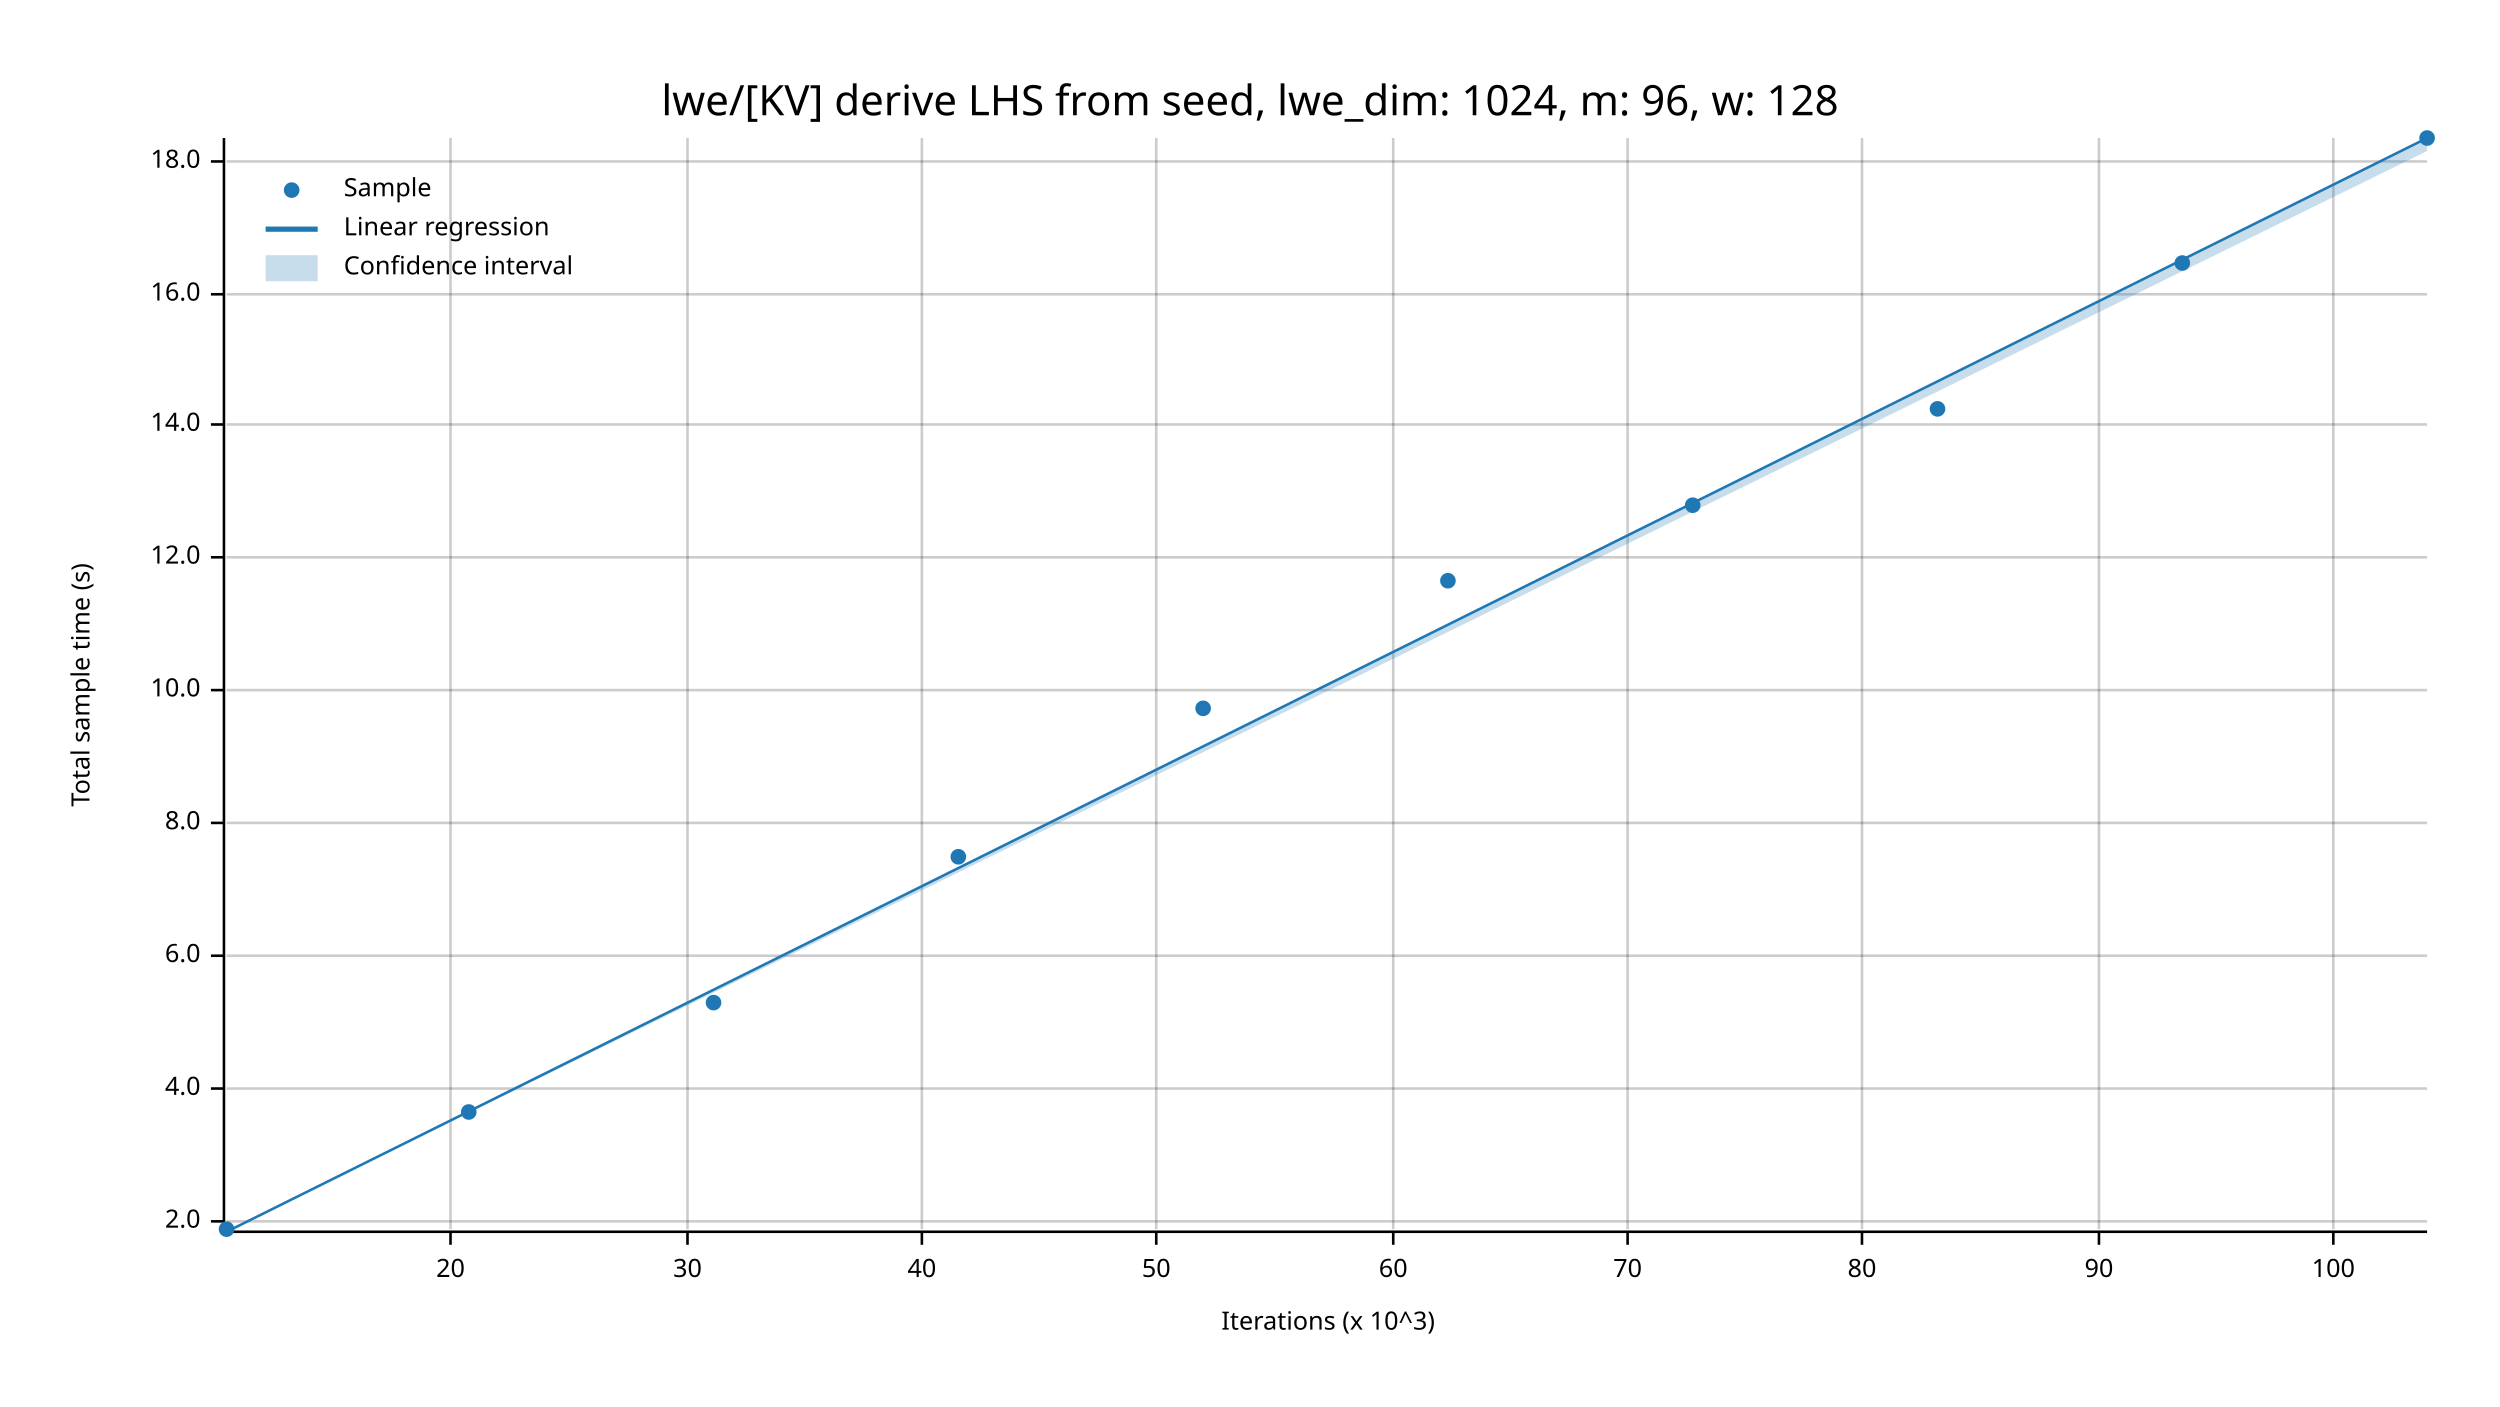
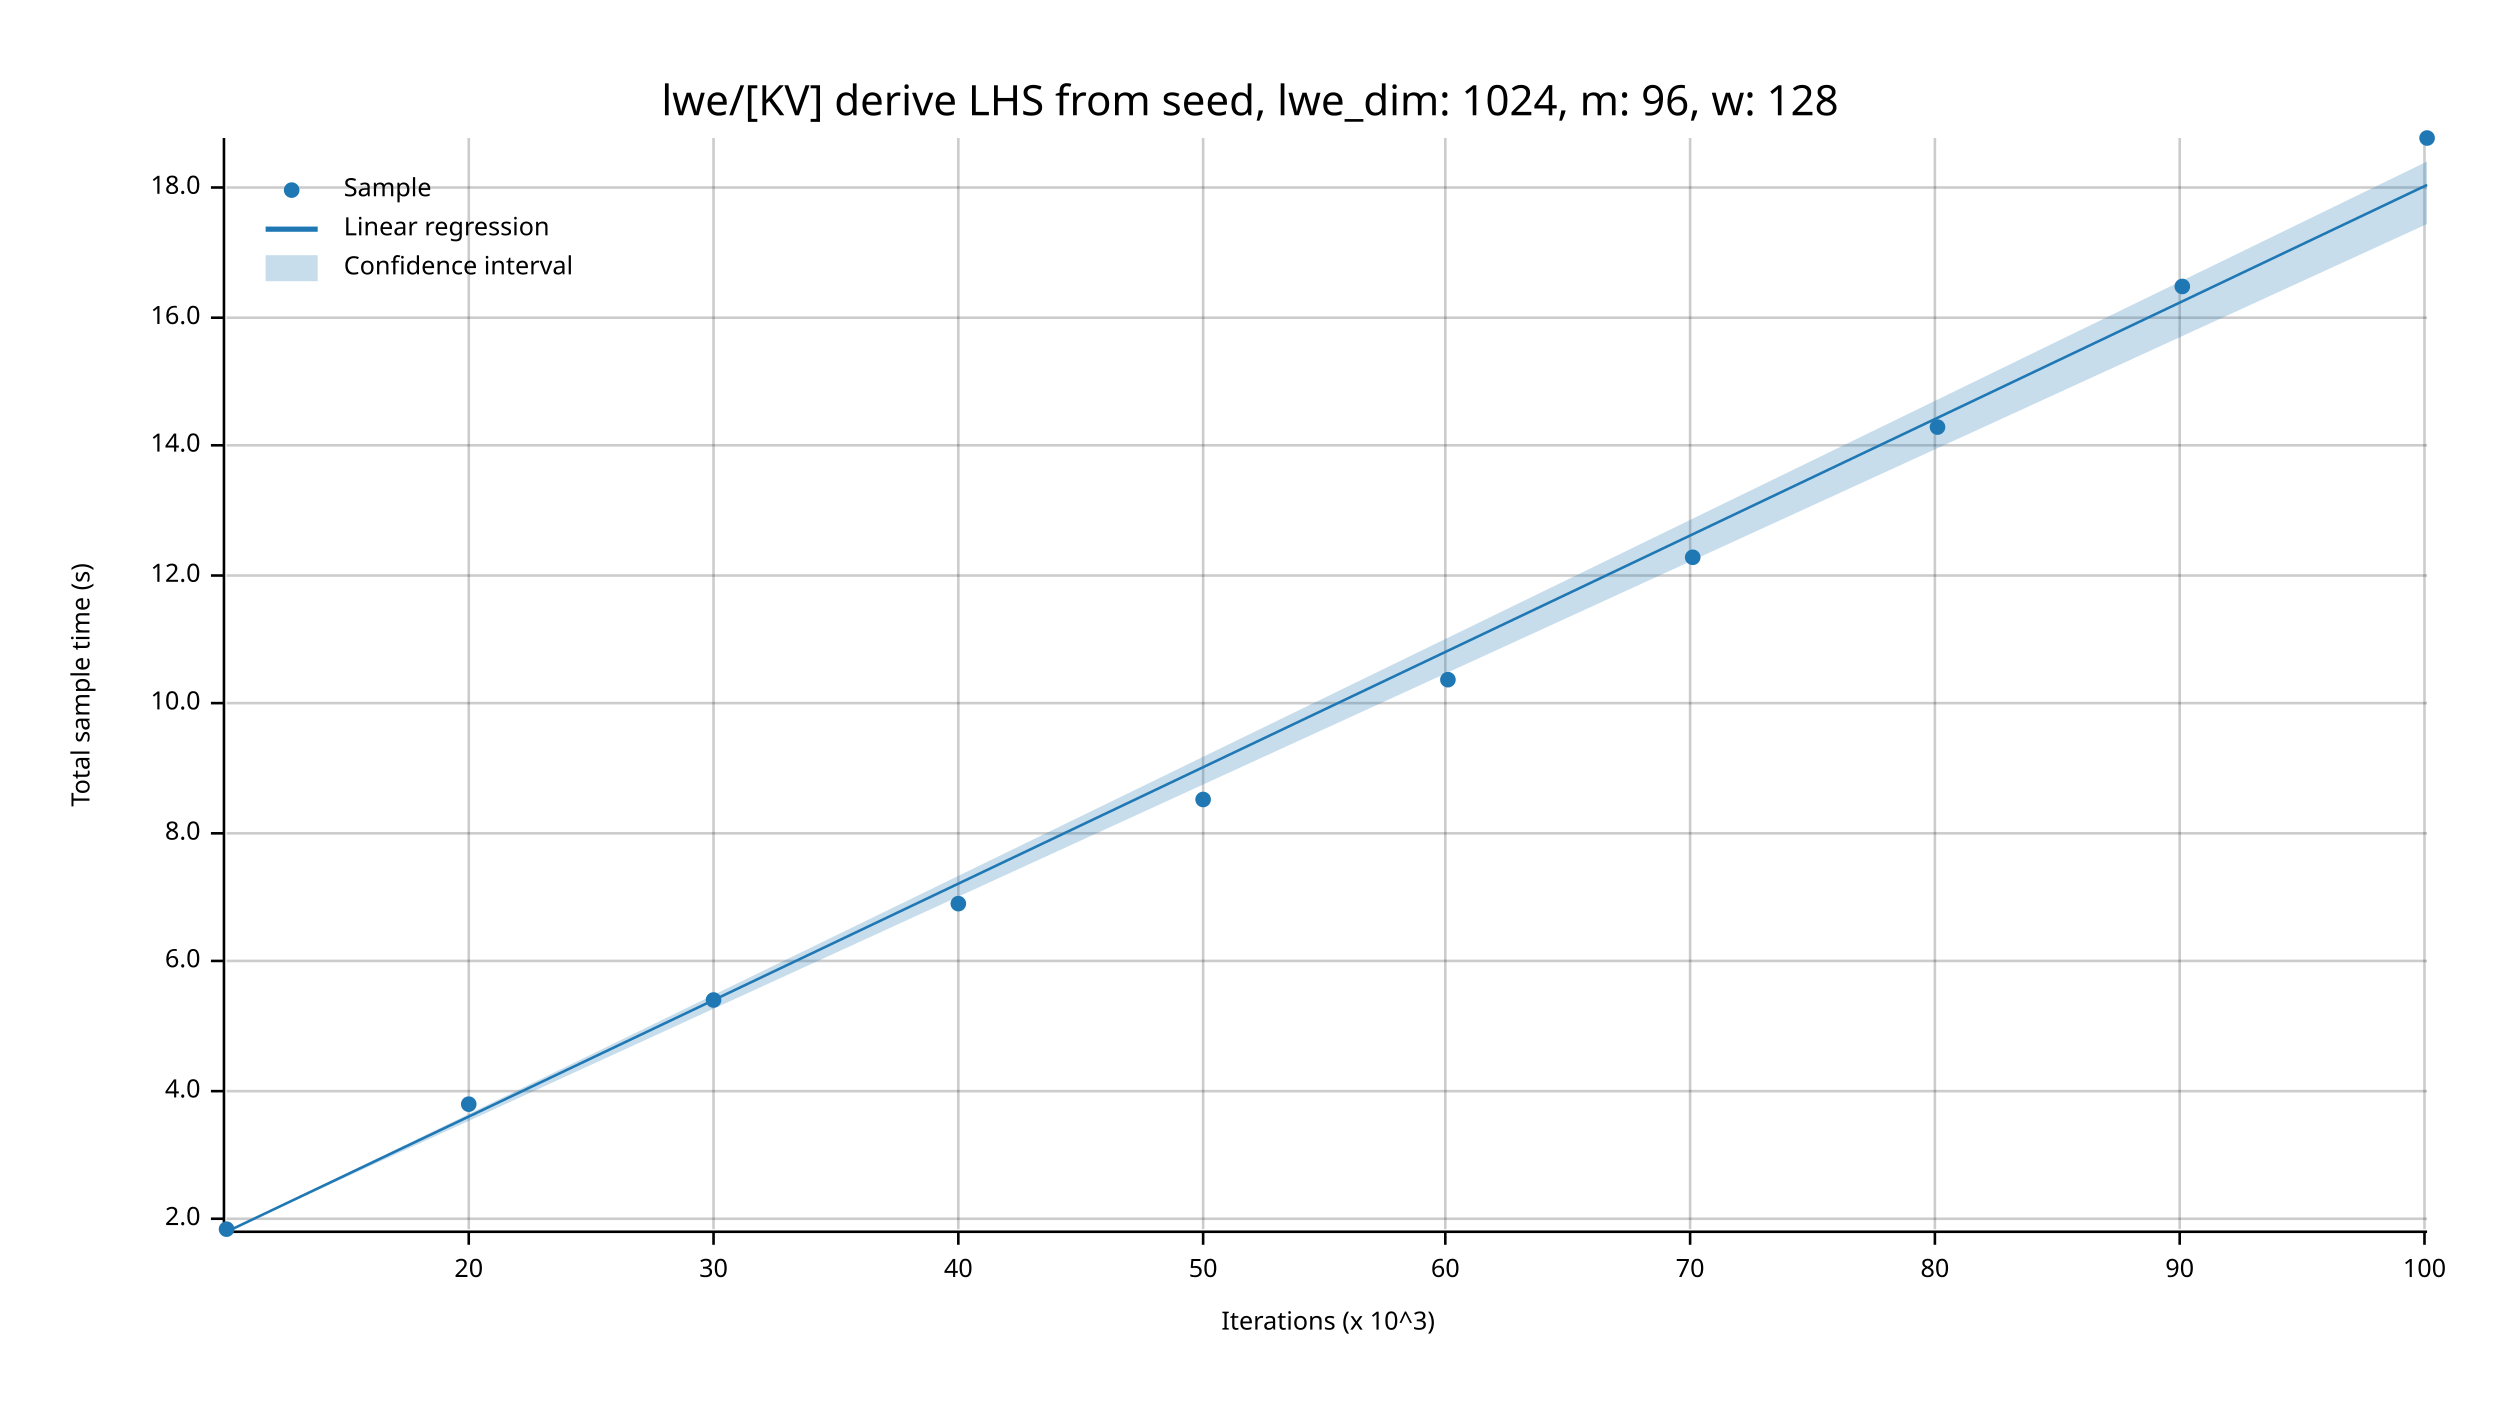
<svg xmlns="http://www.w3.org/2000/svg" width="960" height="540" viewBox="0 0 960 540">
  <text x="480" y="32" dy="0.76em" text-anchor="middle" font-family="sans-serif" font-size="16.129" opacity="1" fill="#000000">
lwe/[KV] derive LHS from seed, lwe_dim: 1024, m: 96, w: 128
</text>
  <text x="27" y="263" dy="0.76em" text-anchor="middle" font-family="sans-serif" font-size="9.677" opacity="1" fill="#000000" transform="rotate(270, 27, 263)">
Total sample time (s)
</text>
  <text x="510" y="513" dy="-0.5ex" text-anchor="middle" font-family="sans-serif" font-size="9.677" opacity="1" fill="#000000">
Iterations (x 10^3)
</text>
-   <line opacity="0.2" stroke="#000000" stroke-width="1" x1="173" y1="472" x2="173" y2="53" />
-   <line opacity="0.2" stroke="#000000" stroke-width="1" x1="264" y1="472" x2="264" y2="53" />
-   <line opacity="0.2" stroke="#000000" stroke-width="1" x1="354" y1="472" x2="354" y2="53" />
-   <line opacity="0.2" stroke="#000000" stroke-width="1" x1="444" y1="472" x2="444" y2="53" />
-   <line opacity="0.2" stroke="#000000" stroke-width="1" x1="535" y1="472" x2="535" y2="53" />
-   <line opacity="0.2" stroke="#000000" stroke-width="1" x1="625" y1="472" x2="625" y2="53" />
-   <line opacity="0.2" stroke="#000000" stroke-width="1" x1="715" y1="472" x2="715" y2="53" />
-   <line opacity="0.2" stroke="#000000" stroke-width="1" x1="806" y1="472" x2="806" y2="53" />
-   <line opacity="0.2" stroke="#000000" stroke-width="1" x1="896" y1="472" x2="896" y2="53" />
-   <line opacity="0.2" stroke="#000000" stroke-width="1" x1="87" y1="469" x2="932" y2="469" />
-   <line opacity="0.2" stroke="#000000" stroke-width="1" x1="87" y1="418" x2="932" y2="418" />
-   <line opacity="0.2" stroke="#000000" stroke-width="1" x1="87" y1="367" x2="932" y2="367" />
-   <line opacity="0.2" stroke="#000000" stroke-width="1" x1="87" y1="316" x2="932" y2="316" />
-   <line opacity="0.2" stroke="#000000" stroke-width="1" x1="87" y1="265" x2="932" y2="265" />
-   <line opacity="0.2" stroke="#000000" stroke-width="1" x1="87" y1="214" x2="932" y2="214" />
-   <line opacity="0.2" stroke="#000000" stroke-width="1" x1="87" y1="163" x2="932" y2="163" />
-   <line opacity="0.2" stroke="#000000" stroke-width="1" x1="87" y1="113" x2="932" y2="113" />
-   <line opacity="0.2" stroke="#000000" stroke-width="1" x1="87" y1="62" x2="932" y2="62" />
+   <line opacity="0.2" stroke="#000000" stroke-width="1" x1="180" y1="472" x2="180" y2="53" />
+   <line opacity="0.2" stroke="#000000" stroke-width="1" x1="274" y1="472" x2="274" y2="53" />
+   <line opacity="0.2" stroke="#000000" stroke-width="1" x1="368" y1="472" x2="368" y2="53" />
+   <line opacity="0.2" stroke="#000000" stroke-width="1" x1="462" y1="472" x2="462" y2="53" />
+   <line opacity="0.2" stroke="#000000" stroke-width="1" x1="555" y1="472" x2="555" y2="53" />
+   <line opacity="0.2" stroke="#000000" stroke-width="1" x1="649" y1="472" x2="649" y2="53" />
+   <line opacity="0.2" stroke="#000000" stroke-width="1" x1="743" y1="472" x2="743" y2="53" />
+   <line opacity="0.2" stroke="#000000" stroke-width="1" x1="837" y1="472" x2="837" y2="53" />
+   <line opacity="0.2" stroke="#000000" stroke-width="1" x1="931" y1="472" x2="931" y2="53" />
+   <line opacity="0.2" stroke="#000000" stroke-width="1" x1="87" y1="468" x2="932" y2="468" />
+   <line opacity="0.2" stroke="#000000" stroke-width="1" x1="87" y1="419" x2="932" y2="419" />
+   <line opacity="0.2" stroke="#000000" stroke-width="1" x1="87" y1="369" x2="932" y2="369" />
+   <line opacity="0.2" stroke="#000000" stroke-width="1" x1="87" y1="320" x2="932" y2="320" />
+   <line opacity="0.2" stroke="#000000" stroke-width="1" x1="87" y1="270" x2="932" y2="270" />
+   <line opacity="0.2" stroke="#000000" stroke-width="1" x1="87" y1="221" x2="932" y2="221" />
+   <line opacity="0.2" stroke="#000000" stroke-width="1" x1="87" y1="171" x2="932" y2="171" />
+   <line opacity="0.2" stroke="#000000" stroke-width="1" x1="87" y1="122" x2="932" y2="122" />
+   <line opacity="0.2" stroke="#000000" stroke-width="1" x1="87" y1="72" x2="932" y2="72" />
  <polyline fill="none" opacity="1" stroke="#000000" stroke-width="1" points="86,53 86,472 " />
-   <text x="77" y="469" dy="0.5ex" text-anchor="end" font-family="sans-serif" font-size="9.677" opacity="1" fill="#000000">
+   <text x="77" y="468" dy="0.5ex" text-anchor="end" font-family="sans-serif" font-size="9.677" opacity="1" fill="#000000">
2.0
</text>
-   <polyline fill="none" opacity="1" stroke="#000000" stroke-width="1" points="81,469 86,469 " />
-   <text x="77" y="418" dy="0.5ex" text-anchor="end" font-family="sans-serif" font-size="9.677" opacity="1" fill="#000000">
+   <polyline fill="none" opacity="1" stroke="#000000" stroke-width="1" points="81,468 86,468 " />
+   <text x="77" y="419" dy="0.5ex" text-anchor="end" font-family="sans-serif" font-size="9.677" opacity="1" fill="#000000">
4.0
</text>
-   <polyline fill="none" opacity="1" stroke="#000000" stroke-width="1" points="81,418 86,418 " />
-   <text x="77" y="367" dy="0.5ex" text-anchor="end" font-family="sans-serif" font-size="9.677" opacity="1" fill="#000000">
+   <polyline fill="none" opacity="1" stroke="#000000" stroke-width="1" points="81,419 86,419 " />
+   <text x="77" y="369" dy="0.5ex" text-anchor="end" font-family="sans-serif" font-size="9.677" opacity="1" fill="#000000">
6.0
</text>
-   <polyline fill="none" opacity="1" stroke="#000000" stroke-width="1" points="81,367 86,367 " />
-   <text x="77" y="316" dy="0.5ex" text-anchor="end" font-family="sans-serif" font-size="9.677" opacity="1" fill="#000000">
+   <polyline fill="none" opacity="1" stroke="#000000" stroke-width="1" points="81,369 86,369 " />
+   <text x="77" y="320" dy="0.5ex" text-anchor="end" font-family="sans-serif" font-size="9.677" opacity="1" fill="#000000">
8.0
</text>
-   <polyline fill="none" opacity="1" stroke="#000000" stroke-width="1" points="81,316 86,316 " />
-   <text x="77" y="265" dy="0.5ex" text-anchor="end" font-family="sans-serif" font-size="9.677" opacity="1" fill="#000000">
+   <polyline fill="none" opacity="1" stroke="#000000" stroke-width="1" points="81,320 86,320 " />
+   <text x="77" y="270" dy="0.5ex" text-anchor="end" font-family="sans-serif" font-size="9.677" opacity="1" fill="#000000">
10.0
</text>
-   <polyline fill="none" opacity="1" stroke="#000000" stroke-width="1" points="81,265 86,265 " />
-   <text x="77" y="214" dy="0.5ex" text-anchor="end" font-family="sans-serif" font-size="9.677" opacity="1" fill="#000000">
+   <polyline fill="none" opacity="1" stroke="#000000" stroke-width="1" points="81,270 86,270 " />
+   <text x="77" y="221" dy="0.5ex" text-anchor="end" font-family="sans-serif" font-size="9.677" opacity="1" fill="#000000">
12.0
</text>
-   <polyline fill="none" opacity="1" stroke="#000000" stroke-width="1" points="81,214 86,214 " />
-   <text x="77" y="163" dy="0.5ex" text-anchor="end" font-family="sans-serif" font-size="9.677" opacity="1" fill="#000000">
+   <polyline fill="none" opacity="1" stroke="#000000" stroke-width="1" points="81,221 86,221 " />
+   <text x="77" y="171" dy="0.5ex" text-anchor="end" font-family="sans-serif" font-size="9.677" opacity="1" fill="#000000">
14.0
</text>
-   <polyline fill="none" opacity="1" stroke="#000000" stroke-width="1" points="81,163 86,163 " />
-   <text x="77" y="113" dy="0.5ex" text-anchor="end" font-family="sans-serif" font-size="9.677" opacity="1" fill="#000000">
+   <polyline fill="none" opacity="1" stroke="#000000" stroke-width="1" points="81,171 86,171 " />
+   <text x="77" y="122" dy="0.5ex" text-anchor="end" font-family="sans-serif" font-size="9.677" opacity="1" fill="#000000">
16.0
</text>
-   <polyline fill="none" opacity="1" stroke="#000000" stroke-width="1" points="81,113 86,113 " />
-   <text x="77" y="62" dy="0.5ex" text-anchor="end" font-family="sans-serif" font-size="9.677" opacity="1" fill="#000000">
+   <polyline fill="none" opacity="1" stroke="#000000" stroke-width="1" points="81,122 86,122 " />
+   <text x="77" y="72" dy="0.5ex" text-anchor="end" font-family="sans-serif" font-size="9.677" opacity="1" fill="#000000">
18.0
</text>
-   <polyline fill="none" opacity="1" stroke="#000000" stroke-width="1" points="81,62 86,62 " />
+   <polyline fill="none" opacity="1" stroke="#000000" stroke-width="1" points="81,72 86,72 " />
  <polyline fill="none" opacity="1" stroke="#000000" stroke-width="1" points="87,473 932,473 " />
-   <text x="173" y="483" dy="0.76em" text-anchor="middle" font-family="sans-serif" font-size="9.677" opacity="1" fill="#000000">
+   <text x="180" y="483" dy="0.76em" text-anchor="middle" font-family="sans-serif" font-size="9.677" opacity="1" fill="#000000">
20
</text>
-   <polyline fill="none" opacity="1" stroke="#000000" stroke-width="1" points="173,473 173,478 " />
-   <text x="264" y="483" dy="0.76em" text-anchor="middle" font-family="sans-serif" font-size="9.677" opacity="1" fill="#000000">
+   <polyline fill="none" opacity="1" stroke="#000000" stroke-width="1" points="180,473 180,478 " />
+   <text x="274" y="483" dy="0.76em" text-anchor="middle" font-family="sans-serif" font-size="9.677" opacity="1" fill="#000000">
30
</text>
-   <polyline fill="none" opacity="1" stroke="#000000" stroke-width="1" points="264,473 264,478 " />
-   <text x="354" y="483" dy="0.76em" text-anchor="middle" font-family="sans-serif" font-size="9.677" opacity="1" fill="#000000">
+   <polyline fill="none" opacity="1" stroke="#000000" stroke-width="1" points="274,473 274,478 " />
+   <text x="368" y="483" dy="0.76em" text-anchor="middle" font-family="sans-serif" font-size="9.677" opacity="1" fill="#000000">
40
</text>
-   <polyline fill="none" opacity="1" stroke="#000000" stroke-width="1" points="354,473 354,478 " />
-   <text x="444" y="483" dy="0.76em" text-anchor="middle" font-family="sans-serif" font-size="9.677" opacity="1" fill="#000000">
+   <polyline fill="none" opacity="1" stroke="#000000" stroke-width="1" points="368,473 368,478 " />
+   <text x="462" y="483" dy="0.76em" text-anchor="middle" font-family="sans-serif" font-size="9.677" opacity="1" fill="#000000">
50
</text>
-   <polyline fill="none" opacity="1" stroke="#000000" stroke-width="1" points="444,473 444,478 " />
-   <text x="535" y="483" dy="0.76em" text-anchor="middle" font-family="sans-serif" font-size="9.677" opacity="1" fill="#000000">
+   <polyline fill="none" opacity="1" stroke="#000000" stroke-width="1" points="462,473 462,478 " />
+   <text x="555" y="483" dy="0.76em" text-anchor="middle" font-family="sans-serif" font-size="9.677" opacity="1" fill="#000000">
60
</text>
-   <polyline fill="none" opacity="1" stroke="#000000" stroke-width="1" points="535,473 535,478 " />
-   <text x="625" y="483" dy="0.76em" text-anchor="middle" font-family="sans-serif" font-size="9.677" opacity="1" fill="#000000">
+   <polyline fill="none" opacity="1" stroke="#000000" stroke-width="1" points="555,473 555,478 " />
+   <text x="649" y="483" dy="0.76em" text-anchor="middle" font-family="sans-serif" font-size="9.677" opacity="1" fill="#000000">
70
</text>
-   <polyline fill="none" opacity="1" stroke="#000000" stroke-width="1" points="625,473 625,478 " />
-   <text x="715" y="483" dy="0.76em" text-anchor="middle" font-family="sans-serif" font-size="9.677" opacity="1" fill="#000000">
+   <polyline fill="none" opacity="1" stroke="#000000" stroke-width="1" points="649,473 649,478 " />
+   <text x="743" y="483" dy="0.76em" text-anchor="middle" font-family="sans-serif" font-size="9.677" opacity="1" fill="#000000">
80
</text>
-   <polyline fill="none" opacity="1" stroke="#000000" stroke-width="1" points="715,473 715,478 " />
-   <text x="806" y="483" dy="0.76em" text-anchor="middle" font-family="sans-serif" font-size="9.677" opacity="1" fill="#000000">
+   <polyline fill="none" opacity="1" stroke="#000000" stroke-width="1" points="743,473 743,478 " />
+   <text x="837" y="483" dy="0.76em" text-anchor="middle" font-family="sans-serif" font-size="9.677" opacity="1" fill="#000000">
90
</text>
-   <polyline fill="none" opacity="1" stroke="#000000" stroke-width="1" points="806,473 806,478 " />
-   <text x="896" y="483" dy="0.76em" text-anchor="middle" font-family="sans-serif" font-size="9.677" opacity="1" fill="#000000">
+   <polyline fill="none" opacity="1" stroke="#000000" stroke-width="1" points="837,473 837,478 " />
+   <text x="931" y="483" dy="0.76em" text-anchor="middle" font-family="sans-serif" font-size="9.677" opacity="1" fill="#000000">
100
</text>
-   <polyline fill="none" opacity="1" stroke="#000000" stroke-width="1" points="896,473 896,478 " />
+   <polyline fill="none" opacity="1" stroke="#000000" stroke-width="1" points="931,473 931,478 " />
  <circle cx="87" cy="472" r="3" opacity="1" fill="#1F78B4" stroke="none" stroke-width="1" />
-   <circle cx="180" cy="427" r="3" opacity="1" fill="#1F78B4" stroke="none" stroke-width="1" />
-   <circle cx="274" cy="385" r="3" opacity="1" fill="#1F78B4" stroke="none" stroke-width="1" />
-   <circle cx="368" cy="329" r="3" opacity="1" fill="#1F78B4" stroke="none" stroke-width="1" />
-   <circle cx="462" cy="272" r="3" opacity="1" fill="#1F78B4" stroke="none" stroke-width="1" />
-   <circle cx="556" cy="223" r="3" opacity="1" fill="#1F78B4" stroke="none" stroke-width="1" />
-   <circle cx="650" cy="194" r="3" opacity="1" fill="#1F78B4" stroke="none" stroke-width="1" />
-   <circle cx="744" cy="157" r="3" opacity="1" fill="#1F78B4" stroke="none" stroke-width="1" />
-   <circle cx="838" cy="101" r="3" opacity="1" fill="#1F78B4" stroke="none" stroke-width="1" />
+   <circle cx="180" cy="424" r="3" opacity="1" fill="#1F78B4" stroke="none" stroke-width="1" />
+   <circle cx="274" cy="384" r="3" opacity="1" fill="#1F78B4" stroke="none" stroke-width="1" />
+   <circle cx="368" cy="347" r="3" opacity="1" fill="#1F78B4" stroke="none" stroke-width="1" />
+   <circle cx="462" cy="307" r="3" opacity="1" fill="#1F78B4" stroke="none" stroke-width="1" />
+   <circle cx="556" cy="261" r="3" opacity="1" fill="#1F78B4" stroke="none" stroke-width="1" />
+   <circle cx="650" cy="214" r="3" opacity="1" fill="#1F78B4" stroke="none" stroke-width="1" />
+   <circle cx="744" cy="164" r="3" opacity="1" fill="#1F78B4" stroke="none" stroke-width="1" />
+   <circle cx="838" cy="110" r="3" opacity="1" fill="#1F78B4" stroke="none" stroke-width="1" />
  <circle cx="932" cy="53" r="3" opacity="1" fill="#1F78B4" stroke="none" stroke-width="1" />
-   <polyline fill="none" opacity="1" stroke="#1F78B4" stroke-width="1" points="87,473 932,53 " />
-   <polygon opacity="0.25" fill="#1F78B4" points="87,473 932,58 932,53 " />
+   <polyline fill="none" opacity="1" stroke="#1F78B4" stroke-width="1" points="87,473 932,71 " />
+   <polygon opacity="0.25" fill="#1F78B4" points="87,473 932,86 932,62 " />
  <text x="132" y="68" dy="0.76em" text-anchor="start" font-family="sans-serif" font-size="9.677" opacity="1" fill="#000000">
Sample
</text>
  <text x="132" y="83" dy="0.76em" text-anchor="start" font-family="sans-serif" font-size="9.677" opacity="1" fill="#000000">
Linear regression
</text>
  <text x="132" y="98" dy="0.76em" text-anchor="start" font-family="sans-serif" font-size="9.677" opacity="1" fill="#000000">
Confidence interval
</text>
  <circle cx="112" cy="73" r="3" opacity="1" fill="#1F78B4" stroke="none" stroke-width="1" />
  <polyline fill="none" opacity="1" stroke="#1F78B4" stroke-width="2" points="102,88 122,88 " />
  <rect x="102" y="98" width="20" height="10" opacity="0.25" fill="#1F78B4" stroke="none" />
</svg>
